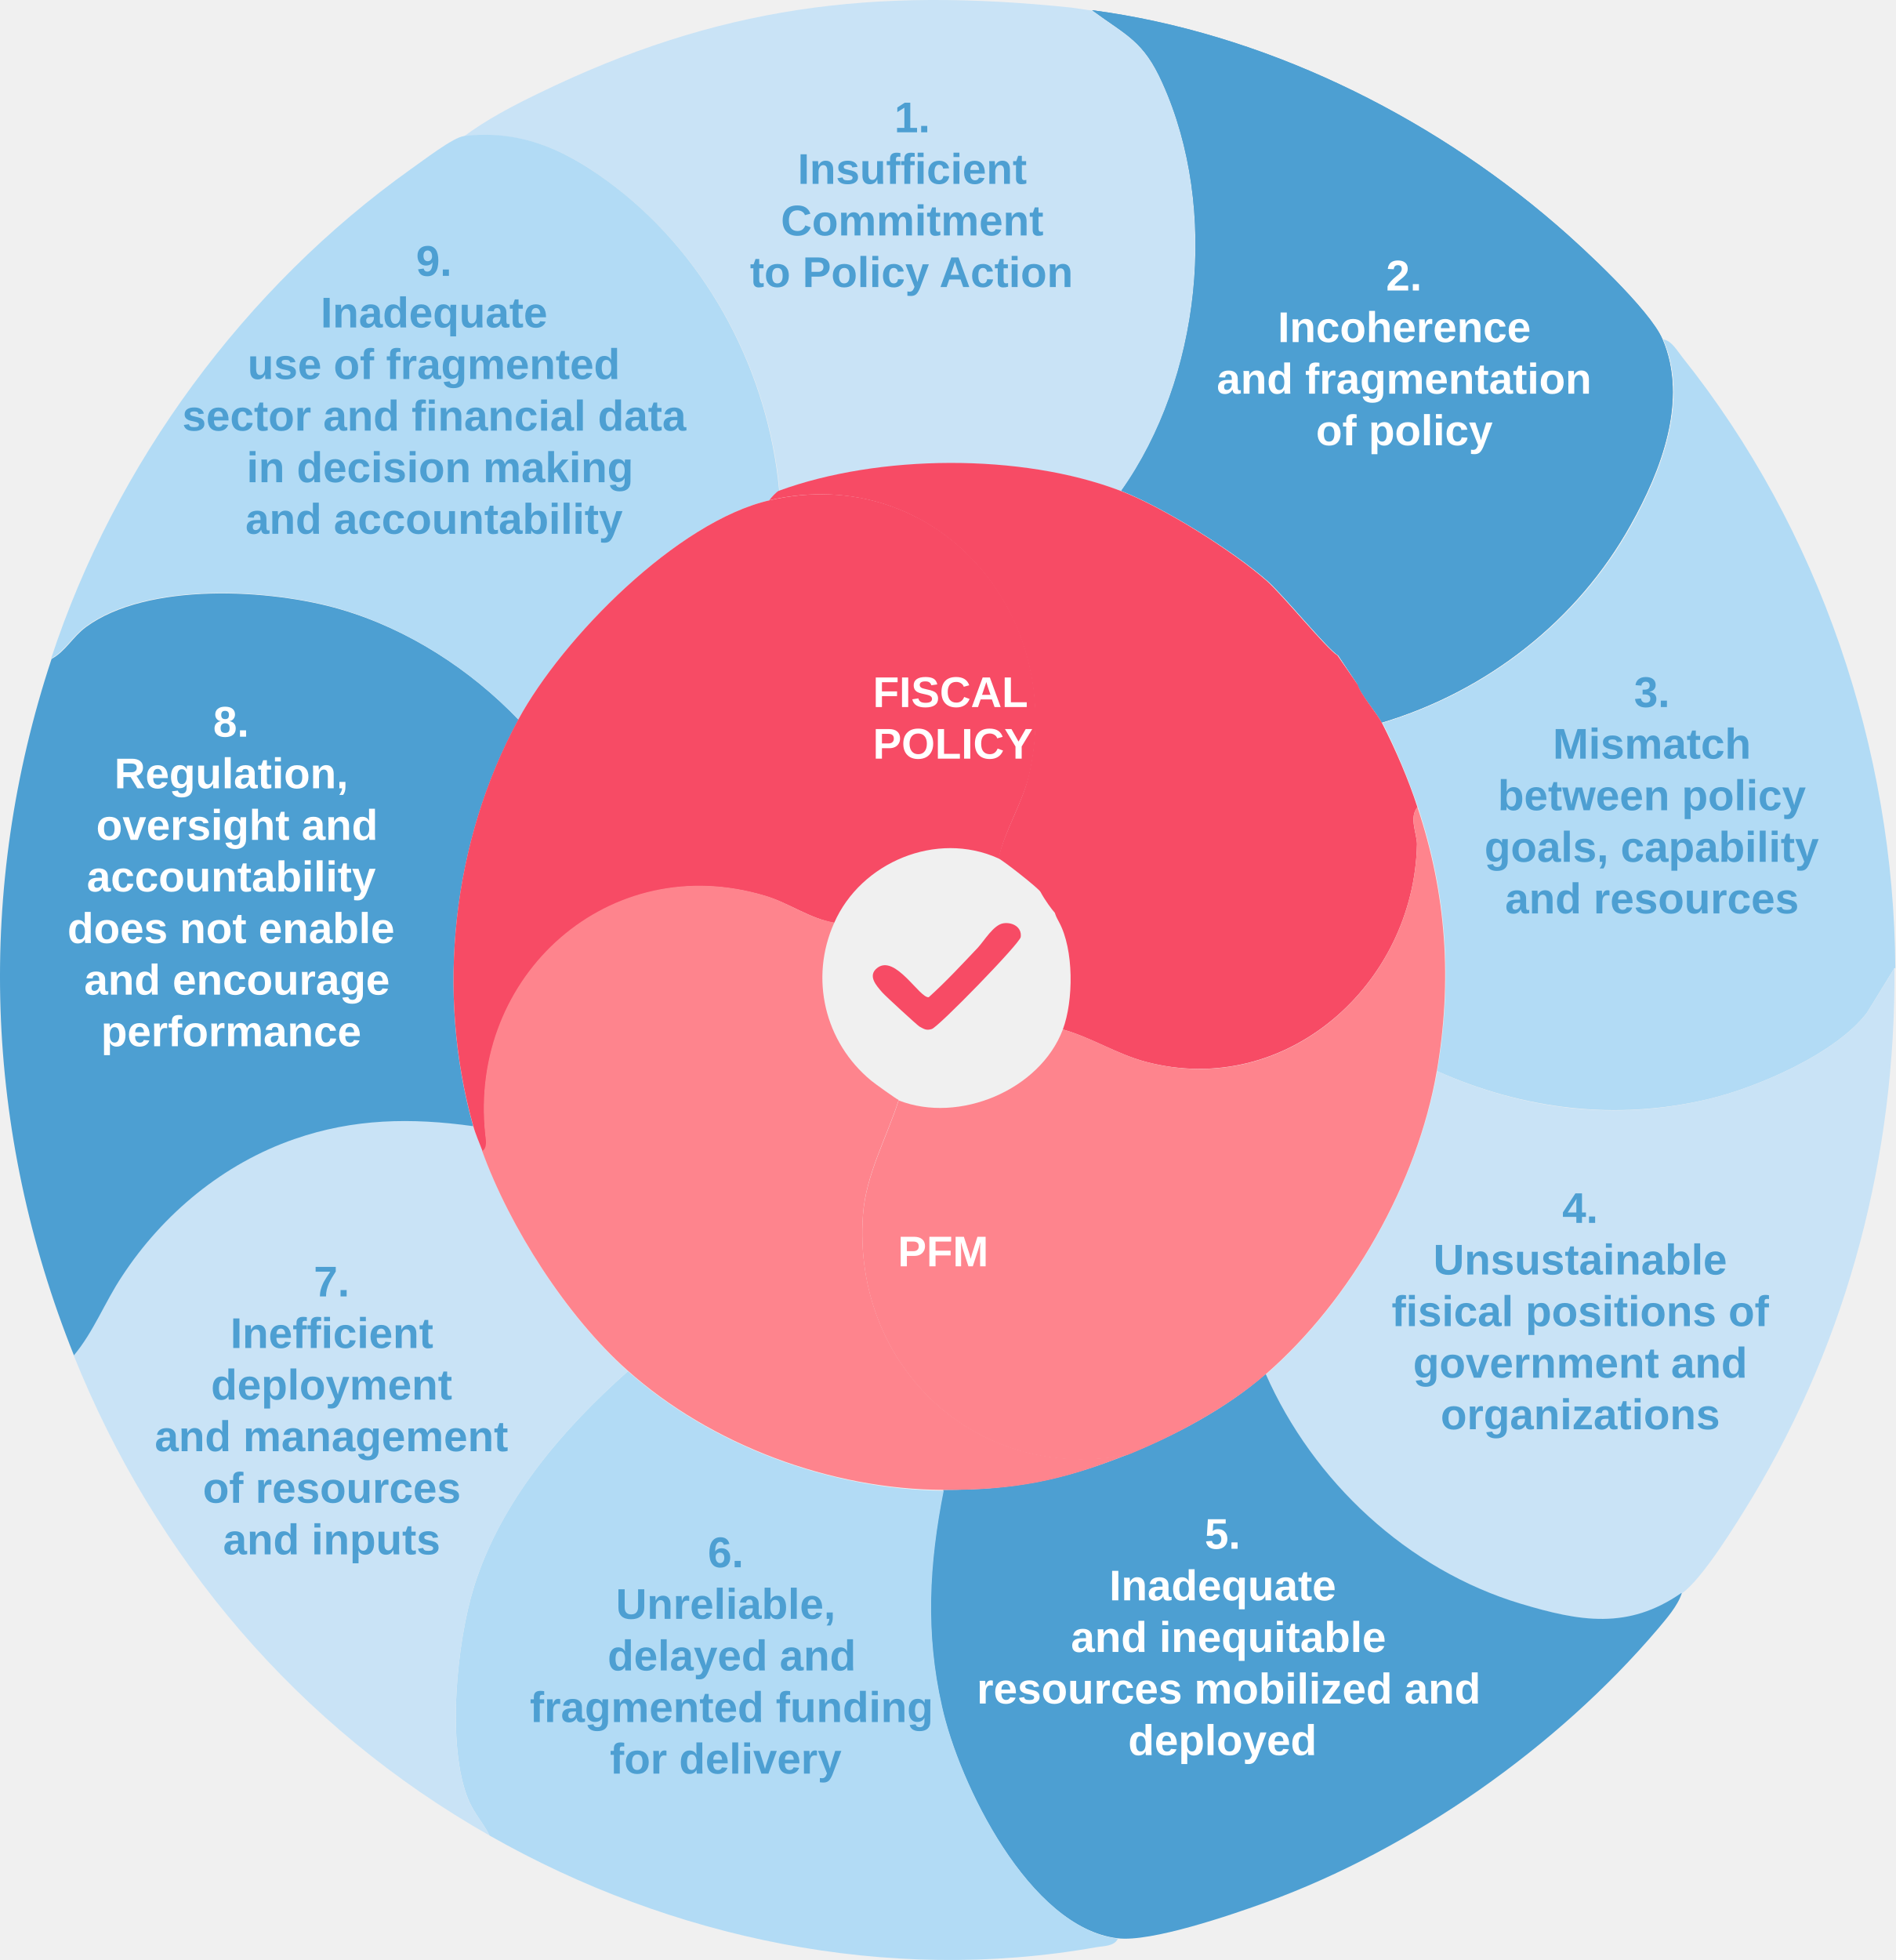
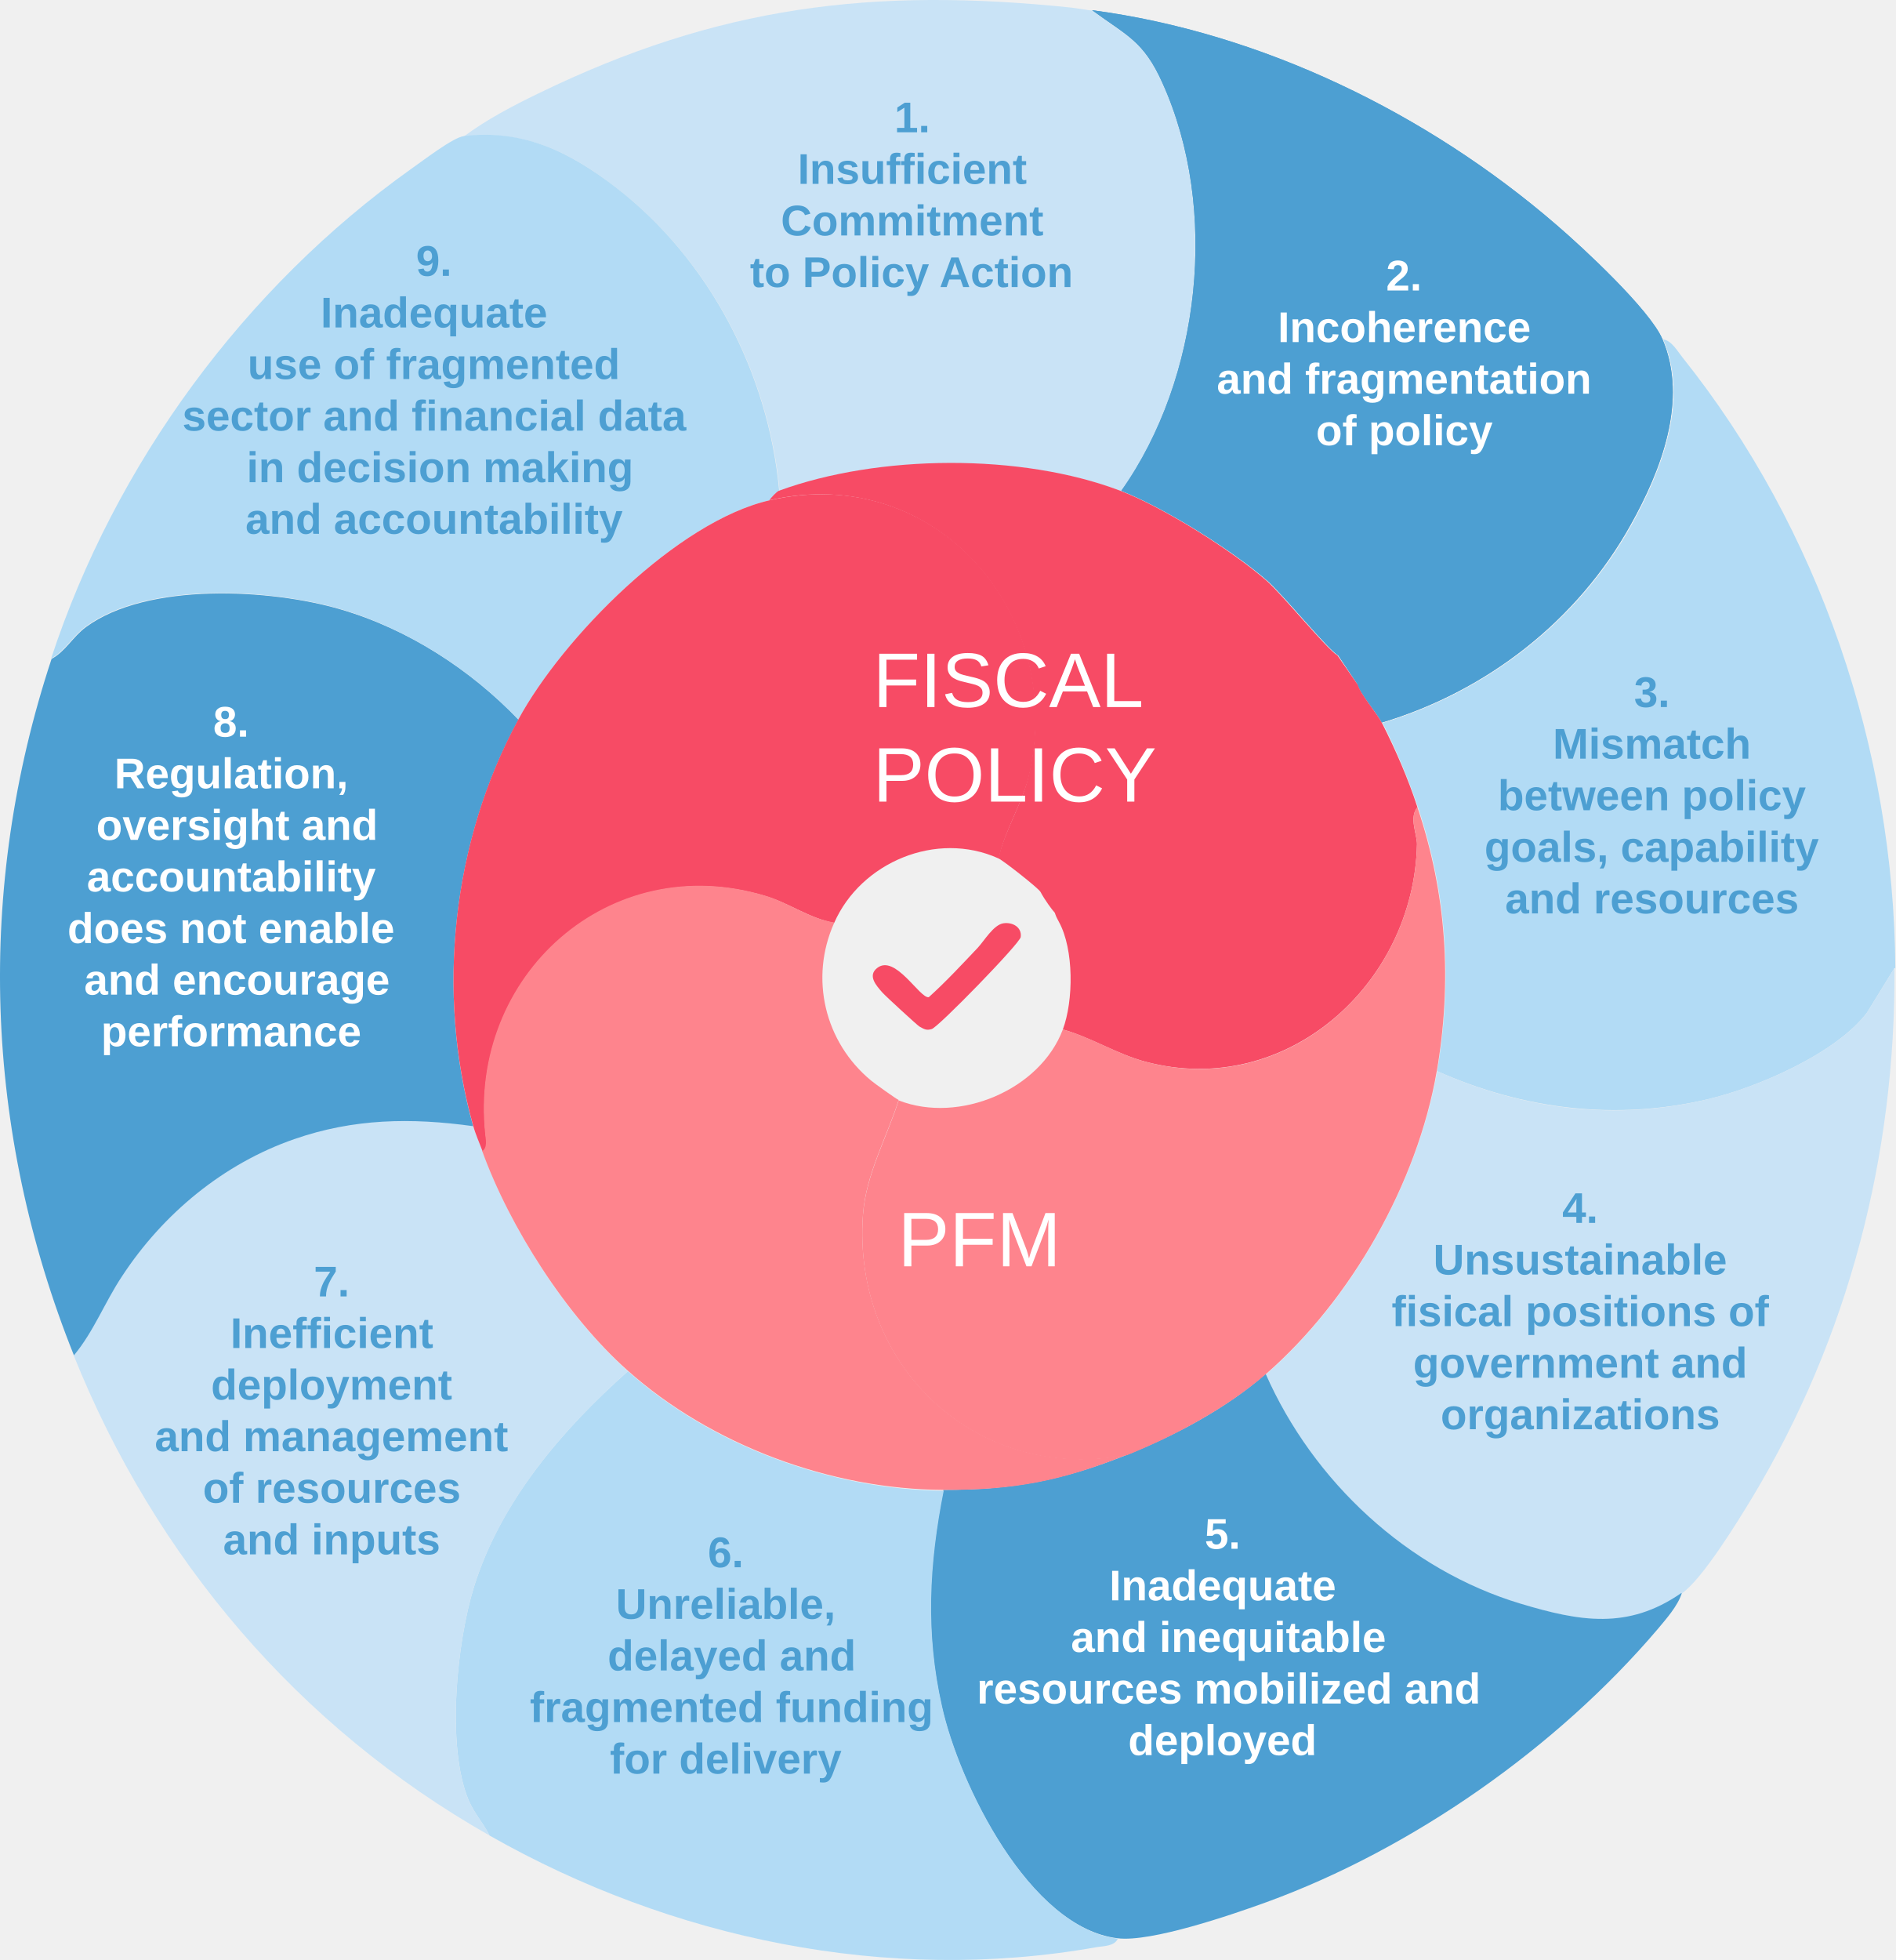
<svg xmlns="http://www.w3.org/2000/svg" id="Layer_2" data-name="Layer 2" viewBox="0 0 441 455.93">
  <defs>
    <style>
      .cls-1 {
        fill: #b2dbf5;
      }

      .cls-2, .cls-3, .cls-4 {
        isolation: isolate;
      }

      .cls-5 {
        fill: #c9e3f6;
      }

      .cls-6 {
        fill: #fe848d;
      }

      .cls-3, .cls-7 {
        fill: #4d9fd2;
      }

      .cls-3, .cls-4 {
        font-family: Arial-BoldMT, Arial;
        font-size: 10px;
        font-weight: 700;
      }

      .cls-8 {
        fill: #f74b65;
      }

      .cls-9 {
        letter-spacing: -.02em;
      }

      .cls-10 {
        letter-spacing: -.04em;
      }

      .cls-4 {
        fill: #fff;
+       }
+       .cls-11 {
+         fill: #fff;
+         font-family: Arial-BoldMT, Arial;
+         font-size: 18px;
+         isolation: isolate;
      }
    </style>
  </defs>
  <g id="Layer_1-2" data-name="Layer 1">
    <g id="group0">
      <path class="cls-8" d="M227.5,220.47c1.5-1.6,3.7-5.4,6-5.7,2.1-.3,4.3.9,4,3.2-.2,1.5-19.2,21-20.7,21.4-1.3.4-1.8,0-2.9-.6-.6-.4-7.8-7-8.6-7.9-1.4-1.6-3.5-3.9-1.2-5.7,4.2-3.3,9.9,7.1,12,6.8,4-3.6,7.7-7.6,11.4-11.5h0Z" />
    </g>
    <g id="group-1">
      <path class="cls-5" d="M254.1,2.47c8,5.9,12,7.1,16.4,17,13.1,29.3,8.8,68.7-9.6,94.8-23.1-8.8-56.3-8.5-79.5,0-2.5-27.3-16.2-53.7-37.9-70.5-10.9-8.5-21.7-13.7-35.6-12,5.2-3.9,11.5-7.2,17.3-10C167.1,1.37,203.1-3.03,249.3,1.77" />
      <text class="cls-3" transform="translate(208.1 30.77)">
        <tspan x="0" y="0">1.</tspan>
      </text>
      <text class="cls-3" transform="translate(185.6 42.77)">
        <tspan x="0" y="0">Insufficient</tspan>
      </text>
      <text class="cls-3" transform="translate(181.7 54.77)">
        <tspan x="0" y="0">Commitment</tspan>
      </text>
      <text class="cls-3" transform="translate(174.5 66.77)">
        <tspan x="0" y="0">to Policy</tspan>
        <tspan class="cls-10" x="41.67" y="0"> </tspan>
        <tspan x="44.08" y="0">Action</tspan>
      </text>
    </g>
    <g id="group-2">
      <path class="cls-7" d="M311.4,152.47c-2.4-1.4-12.7-14-16.4-17.3-8.2-7.2-24.3-17.2-34.1-21,18.5-26.1,22.8-65.5,9.6-94.8-4.4-9.9-8.4-11.1-16.4-17,39.4,5.2,78,24,108,49.9,6.2,5.3,21.8,19.8,24.7,26.6,6.1,14.2-.4,30.7-7.4,43.2-12.4,22.3-33.5,38.7-57.9,46-1.2-2.4-5-6.6-5.7-9" />
      <text class="cls-4" transform="translate(322.5 67.57)">
        <tspan x="0" y="0">2.</tspan>
      </text>
      <text class="cls-4" transform="translate(297.3 79.57)">
        <tspan x="0" y="0">Incoherence</tspan>
      </text>
      <text class="cls-4" transform="translate(283.1 91.57)">
        <tspan x="0" y="0">and fragmentation</tspan>
      </text>
      <text class="cls-4" transform="translate(306.2 103.57)">
        <tspan x="0" y="0">of policy</tspan>
      </text>
    </g>
    <g id="group-3">
      <path class="cls-7" d="M311.4,152.47c-2.4-1.4-12.7-14-16.4-17.3-8.2-7.2-24.3-17.2-34.1-21,18.5-26.1,22.8-65.5,9.6-94.8-4.4-9.9-8.4-11.1-16.4-17,39.4,5.2,78,24,108,49.9,6.2,5.3,21.8,19.8,24.7,26.6,6.1,14.2-.4,30.7-7.4,43.2-12.4,22.3-33.5,38.7-57.9,46-1.2-2.4-5-6.6-5.7-9" />
      <text class="cls-4" transform="translate(322.5 67.57)">
        <tspan x="0" y="0">2.</tspan>
      </text>
      <text class="cls-4" transform="translate(297.3 79.57)">
        <tspan x="0" y="0">Incoherence</tspan>
      </text>
      <text class="cls-4" transform="translate(283.1 91.57)">
        <tspan x="0" y="0">and fragmentation</tspan>
      </text>
      <text class="cls-4" transform="translate(306.2 103.57)">
        <tspan x="0" y="0">of policy</tspan>
      </text>
    </g>
    <g id="group-4">
      <path class="cls-1" d="M440.8,225.17l-6.4,10.4c-7.2,9.5-25.5,17.4-36.9,20.1-21.5,5.1-43.1,2.4-63.1-6.5,3.6-21.1,2.3-41.2-4.5-61.5-2.2-6.5-5.1-13.4-8.2-19.5,24.3-7.3,45.5-23.7,57.9-46,7-12.6,13.5-29.1,7.4-43.2,1.9.2,3.3,2.7,4.5,4.2,31.8,39.8,49.2,91.1,49.5,142.1h0l-.2-.1Z" />
      <text class="cls-3" transform="translate(380.2 164.47)">
        <tspan x="0" y="0">3.</tspan>
      </text>
      <text class="cls-3" transform="translate(361.3 176.47)">
        <tspan x="0" y="0">Mismatch</tspan>
      </text>
      <text class="cls-3" transform="translate(348.5 188.47)">
        <tspan x="0" y="0">between policy</tspan>
      </text>
      <text class="cls-3" transform="translate(345.4 200.47)">
        <tspan x="0" y="0">goals, capability</tspan>
      </text>
      <text class="cls-3" transform="translate(350.2 212.47)">
        <tspan x="0" y="0">and resources</tspan>
      </text>
    </g>
    <g id="group-5">
      <path class="cls-5" d="M440.8,225.17c.3,43.5-10.7,86-33.1,123.2-3.4,5.6-11.6,19-16.4,22.3-12.5,8.6-23.6,6.5-37.3,2.5-26.4-7.8-48.5-28.4-59.4-53.5,19.9-17.3,35.2-44.5,39.8-70.5,20.1,9,41.6,11.7,63.1,6.5,11.4-2.7,29.7-10.6,36.9-20.1l6.4-10.4h0Z" />
      <text class="cls-3" transform="translate(363.5 284.47)">
        <tspan x="0" y="0">4.</tspan>
      </text>
      <text class="cls-3" transform="translate(333.5 296.47)">
        <tspan x="0" y="0">Unsustainable</tspan>
      </text>
      <text class="cls-3" transform="translate(323.8 308.47)">
        <tspan x="0" y="0">fisical positions of</tspan>
      </text>
      <text class="cls-3" transform="translate(328.8 320.47)">
        <tspan x="0" y="0">government and</tspan>
      </text>
      <text class="cls-3" transform="translate(335.2 332.47)">
        <tspan x="0" y="0">organizations</tspan>
      </text>
    </g>
    <g id="group-6">
      <path class="cls-7" d="M391.3,370.67c-1,3-3.6,5.9-5.6,8.3-23.4,27.5-57,51.1-91,63.5-8,2.9-26.9,9.4-34.7,8.4-20.6-2.5-36.9-36-40.9-54-3.9-17.2-3-33.1.4-50.3,16.5,0,27.6-2.2,42.8-8.2,11.2-4.5,23.1-10.8,32.2-18.8,11,25,33,45.6,59.4,53.5,13.7,4.1,24.9,6.1,37.3-2.5l.1.1Z" />
      <text class="cls-4" transform="translate(280.3 360.27)">
        <tspan x="0" y="0">5.</tspan>
      </text>
      <text class="cls-4" transform="translate(258.1 372.27)">
        <tspan x="0" y="0">Inadequate</tspan>
      </text>
      <text class="cls-4" transform="translate(246.4 384.27)">
        <tspan x="0" y="0" xml:space="preserve"> and inequitable</tspan>
      </text>
      <text class="cls-4" transform="translate(224.5 396.27)">
        <tspan x="0" y="0" xml:space="preserve"> resources mobilized and </tspan>
      </text>
      <text class="cls-4" transform="translate(262.5 408.27)">
        <tspan x="0" y="0">deployed</tspan>
      </text>
    </g>
    <g id="group-7">
      <path class="cls-1" d="M219.6,346.67c-3.4,17.1-4.3,33.1-.4,50.3,4,18,20.3,51.4,40.9,54-.8,1.8-3.4,1.7-5.1,2-48.5,8.6-98.9-2-141.1-26-1.5-3-3.5-5-4.9-8.3-5.2-12.5-2.7-36.8,1.3-49.6,6.2-19.9,20.5-36.5,35.8-50.1,19.5,17.4,47.4,27.6,73.5,27.8v-.1Z" />
      <text class="cls-3" transform="translate(164.7 364.57)">
        <tspan x="0" y="0">6.</tspan>
      </text>
      <text class="cls-3" transform="translate(143.3 376.57)">
        <tspan x="0" y="0">Unreliable,</tspan>
      </text>
      <text class="cls-3" transform="translate(138.6 388.57)">
        <tspan x="0" y="0" xml:space="preserve"> delayed and</tspan>
      </text>
      <text class="cls-3" transform="translate(120.5 400.57)">
        <tspan x="0" y="0" xml:space="preserve"> fragmented funding </tspan>
      </text>
      <text class="cls-3" transform="translate(141.9 412.57)">
        <tspan x="0" y="0">for delivery</tspan>
      </text>
    </g>
    <g id="group-8">
      <path class="cls-5" d="M110.1,261.97c.5,1.9,1.6,4.1,2.2,6,6.4,17.7,19.7,38.5,33.8,51-15.3,13.6-29.5,30.2-35.8,50.1-4,12.9-6.5,37.2-1.3,49.6,1.4,3.3,3.4,5.2,4.9,8.3-44.4-25.2-77.8-64.4-96.8-111.8,4.6-5.5,7.3-12.4,11.2-18.4,9.6-14.4,23.6-26.1,40.1-31.9,13.8-4.8,27.2-5,41.6-3l.1.1Z" />
      <text class="cls-3" transform="translate(73 301.57)">
        <tspan x="0" y="0">7.</tspan>
      </text>
      <text class="cls-3" transform="translate(53.6 313.57)">
        <tspan x="0" y="0">Inefficient</tspan>
      </text>
      <text class="cls-3" transform="translate(49.1 325.57)">
        <tspan x="0" y="0">deployment</tspan>
      </text>
      <text class="cls-3" transform="translate(36 337.57)">
        <tspan x="0" y="0">and management</tspan>
      </text>
      <text class="cls-3" transform="translate(47.2 349.57)">
        <tspan x="0" y="0">of resources</tspan>
      </text>
      <text class="cls-3" transform="translate(51.9 361.57)">
        <tspan x="0" y="0">and inputs</tspan>
      </text>
    </g>
    <g id="group-9">
      <path class="cls-7" d="M120.6,167.47c-15.4,28.3-19.2,63.5-10.5,94.5-14.4-2-27.8-1.8-41.6,3-16.5,5.7-30.6,17.4-40.1,31.9-4,6-6.6,12.9-11.2,18.4-20.9-52.1-22.9-108.5-5.2-162,3.2-1.7,4.9-5.1,8-7.4,14.3-10.5,43-8.9,59.3-4.1,15.7,4.6,30.2,14,41.4,25.7h-.1Z" />
      <text class="cls-4" transform="translate(49.6 171.37)">
        <tspan x="0" y="0">8.</tspan>
      </text>
      <text class="cls-4" transform="translate(26.6 183.37)">
        <tspan x="0" y="0">Regulation,</tspan>
      </text>
      <text class="cls-4" transform="translate(19.6 195.37)">
        <tspan x="0" y="0" xml:space="preserve"> oversight and </tspan>
      </text>
      <text class="cls-4" transform="translate(20.2 207.37)">
        <tspan x="0" y="0">accountability</tspan>
      </text>
      <text class="cls-4" transform="translate(15.7 219.37)">
        <tspan x="0" y="0">does not enable</tspan>
      </text>
      <text class="cls-4" transform="translate(16.8 231.37)">
        <tspan x="0" y="0" xml:space="preserve"> and encourage</tspan>
      </text>
      <text class="cls-4" transform="translate(23.5 243.37)">
        <tspan x="0" y="0">performance</tspan>
      </text>
    </g>
    <g id="group-10">
      <path class="cls-1" d="M107.8,31.67c13.9-1.7,24.7,3.6,35.6,12,21.7,16.8,35.4,43.2,37.9,70.5-.6.2-1.8,1.6-2.2,2.2-21.5,4.9-48.2,32-58.5,51-11.2-11.7-25.8-21.1-41.4-25.7-16.3-4.8-45.1-6.4-59.3,4.1-3.1,2.3-4.8,5.7-8,7.4,14.9-45.3,45-86.3,83.8-113.9,2.6-1.8,9.7-7.3,12.2-7.6h-.1Z" />
      <text class="cls-3" transform="translate(96.8 64.17)">
        <tspan x="0" y="0">9.</tspan>
      </text>
      <text class="cls-3" transform="translate(74.6 76.17)">
        <tspan x="0" y="0">Inadequate</tspan>
      </text>
      <text class="cls-3" transform="translate(57.6 88.17)">
        <tspan x="0" y="0">use of fragmented</tspan>
      </text>
      <text class="cls-3" transform="translate(42.4 100.17)">
        <tspan x="0" y="0">sector and financial data</tspan>
      </text>
      <text class="cls-3" transform="translate(54.6 112.17)">
        <tspan x="0" y="0" xml:space="preserve"> in decision making </tspan>
      </text>
      <text class="cls-3" transform="translate(57.1 124.17)">
        <tspan x="0" y="0">and accountability</tspan>
      </text>
    </g>
    <g id="group-roles">
      <path class="cls-8" d="M232.3,199.67c-14.4-6.5-32,.9-38.2,15-5.7-1-10.5-4.6-15.9-6.2-36.3-11-69.1,18.5-65.2,55.4.1,1.2.6,3.2-.7,4-.7-1.9-1.7-4.1-2.2-6-8.7-31-4.9-66.2,10.5-94.5,10.3-19,37-46.1,58.5-51,38.8-8.9,69,26.4,60.4,63.8-1.5,6.5-5.7,12.9-7.1,19.5h-.1Z" />
      <path class="cls-8" d="M315.9,159.27c.7,2.3,4.4,6.5,5.7,9,3.1,6.1,6.1,13,8.2,19.5-2,2.4-.1,6.2-.1,8.6-.7,32.6-30.5,59.3-63.2,50.6-6.7-1.8-12.5-5.6-19.2-7.5,2.5-6.7,2.6-18.6-.9-25-1.3-2.4-.7-1.9-1.1-2.3s-2.2-2.8-3.2-4.7c-.5-.9-8.8-7.4-9.8-7.8,1.5-6.6,5.7-13,7.1-19.5,8.6-37.3-21.6-72.7-60.4-63.8.4-.6,1.7-2,2.2-2.2,23.2-8.5,56.4-8.8,79.5,0,9.9,3.8,25.9,13.8,34.1,21,3.7,3.3,14,15.9,16.4,17.3" />
      <path class="cls-6" d="M334.3,249.17c-4.5,26-19.9,53.2-39.8,70.5-9.1,7.9-21.1,14.3-32.2,18.8-35.1,6.8-64.1-20.7-61.5-55.9.7-9.4,5.5-17.8,8.3-26.6,14,5.5,32.9-2.4,38.2-16.5,6.6,1.8,12.5,5.7,19.2,7.5,32.7,8.8,62.5-18,63.2-50.6,0-2.4-1.9-6.3.1-8.6,6.8,20.3,8.1,40.4,4.5,61.5v-.1Z" />
      <path class="cls-6" d="M194.1,214.67c-5.8,12.9-2.2,27.8,8.6,36.7.7.6,6,4.4,6.4,4.5-2.8,8.8-7.6,17.2-8.3,26.6-2.6,35.2,26.4,62.7,61.5,55.9-15.2,6.1-26.2,8.3-42.8,8.2-26.1-.1-54-10.4-73.5-27.8-14.1-12.5-27.4-33.3-33.8-51,1.3-.8.8-2.8.7-4-3.9-36.9,28.9-66.4,65.2-55.4,5.4,1.6,10.2,5.3,15.9,6.2h0l.1.1Z" />
      <g class="cls-2">
-         <text class="cls-4" transform="translate(203.1 164.47)">
-           <tspan x="0" y="0">FISCA</tspan>
-           <tspan class="cls-9" x="30" y="0">L</tspan>
+         <text class="cls-11" transform="translate(203.1 164.47)">
+           <tspan x="0" y="0">FISCAL</tspan>
        </text>
-         <text class="cls-4" transform="translate(203.1 176.47)">
-           <tspan x="0" y="0">POLIC</tspan>
-           <tspan class="cls-9" x="30.56" y="0">Y</tspan>
+         <text class="cls-11" transform="translate(203.1 186.47)">
+           <tspan x="0" y="0">POLICY</tspan>
        </text>
-         <text class="cls-4" transform="translate(208.9 294.57)">
+         <text class="cls-11" transform="translate(208.9 294.57)">
          <tspan x="0" y="0">PFM</tspan>
        </text>
      </g>
    </g>
  </g>
</svg>
